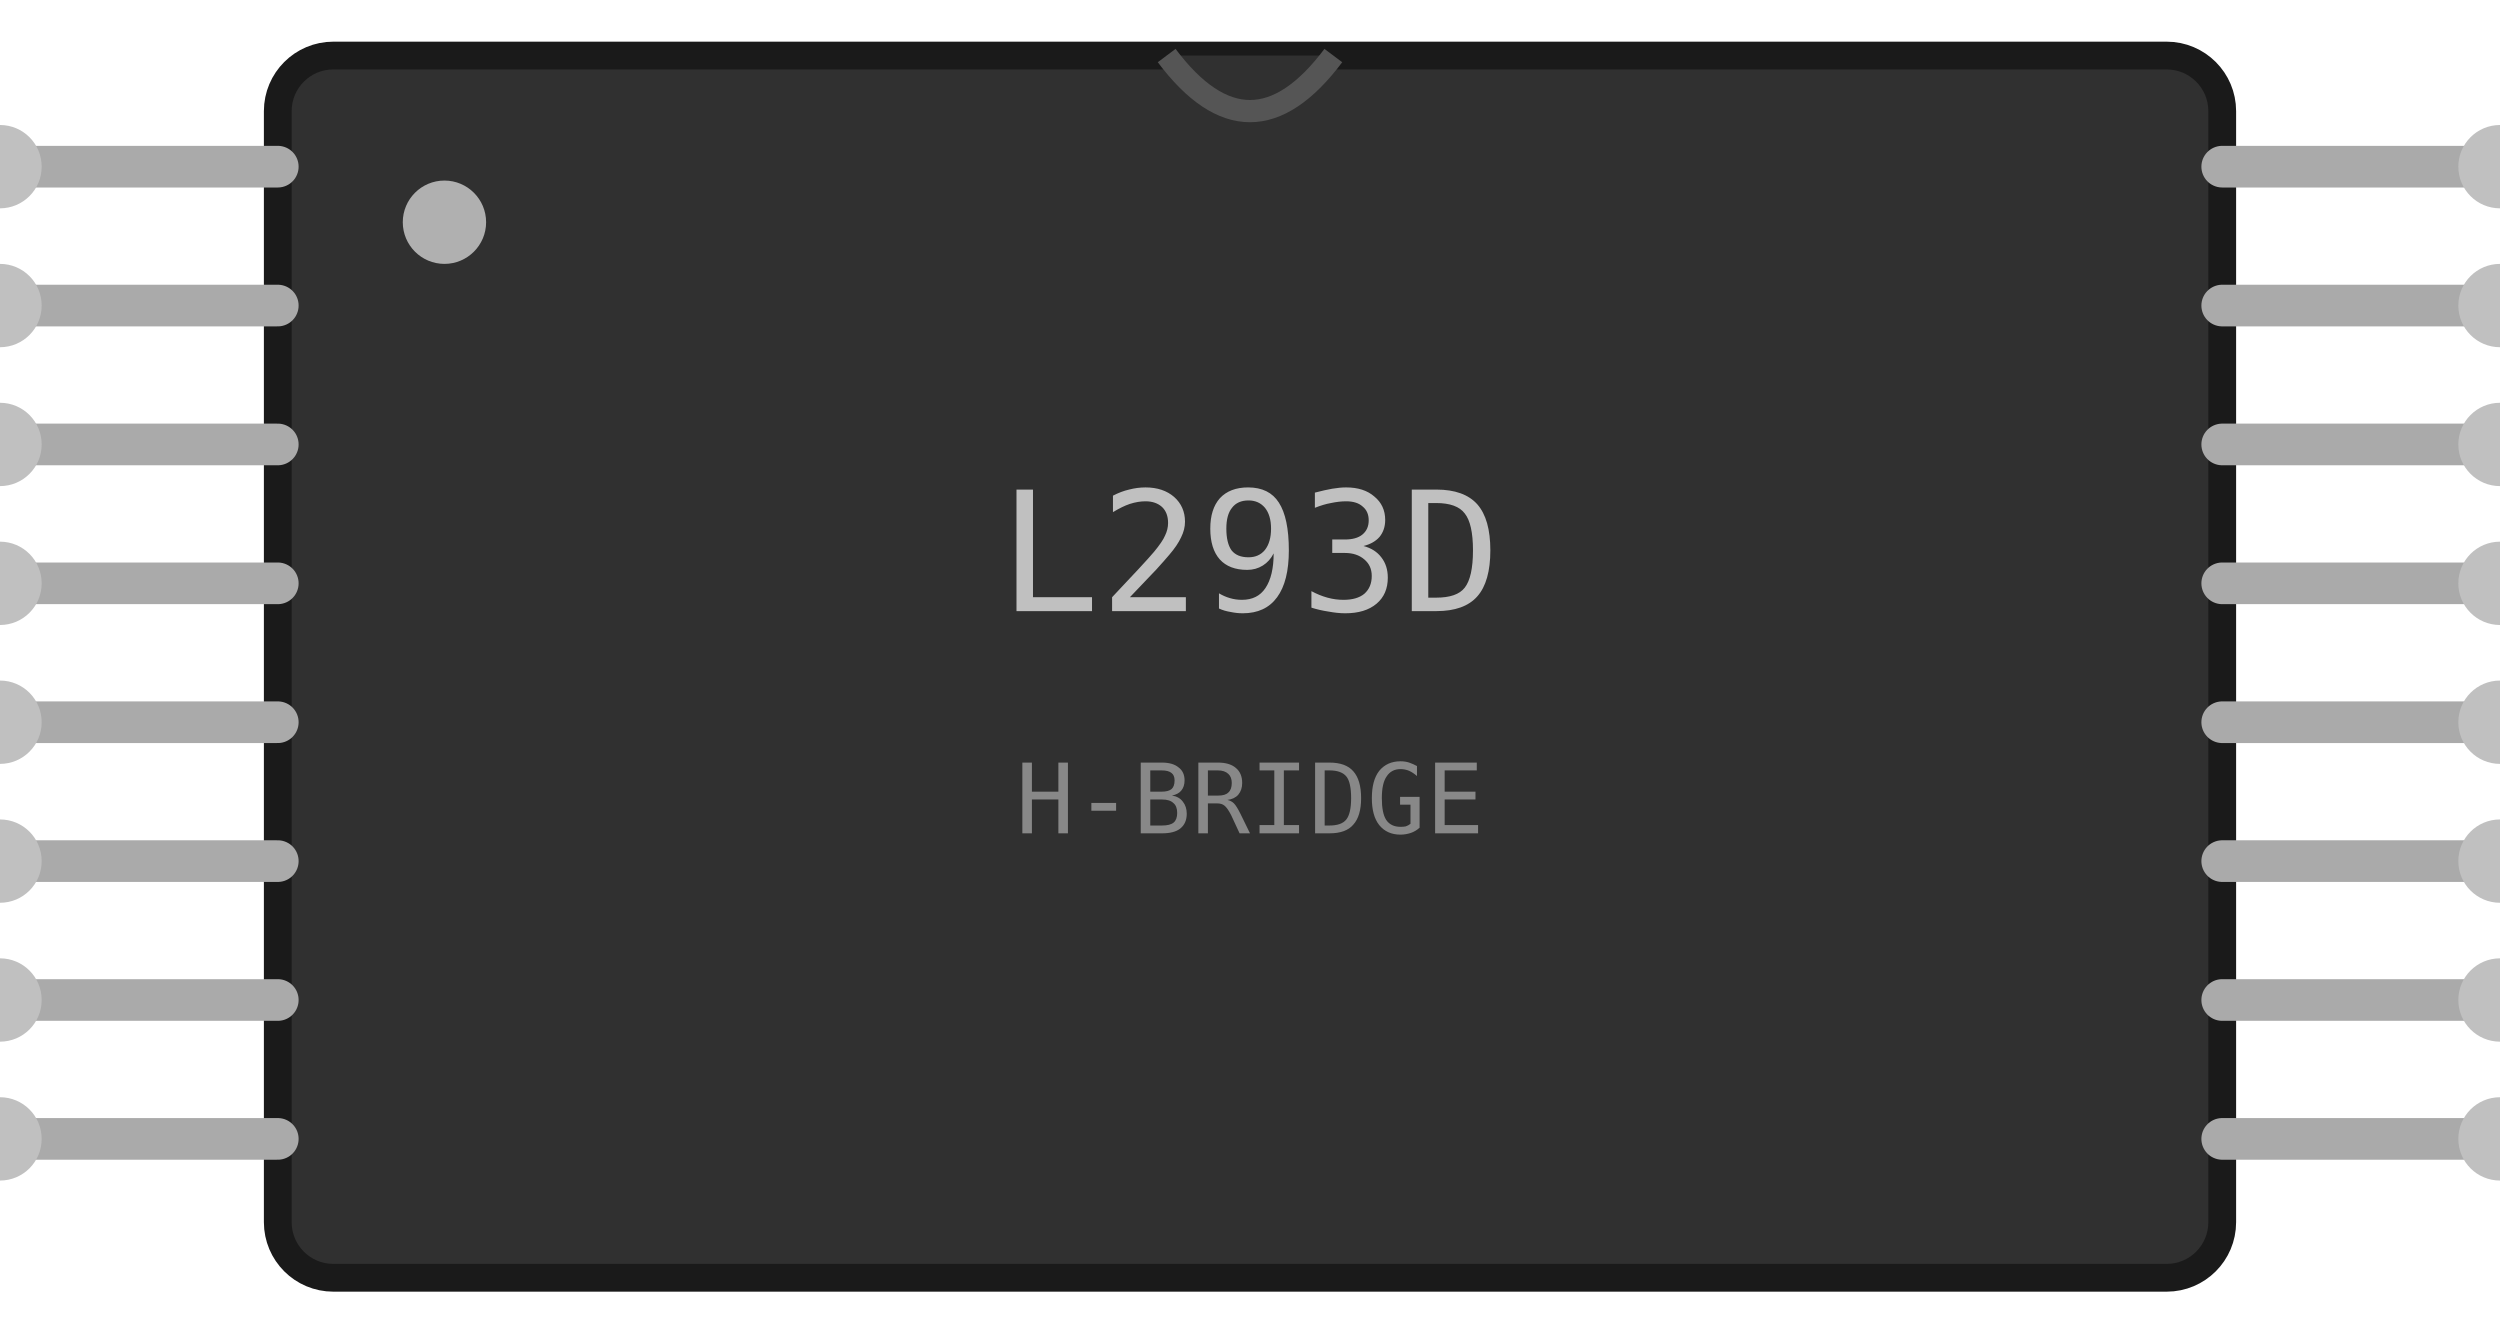
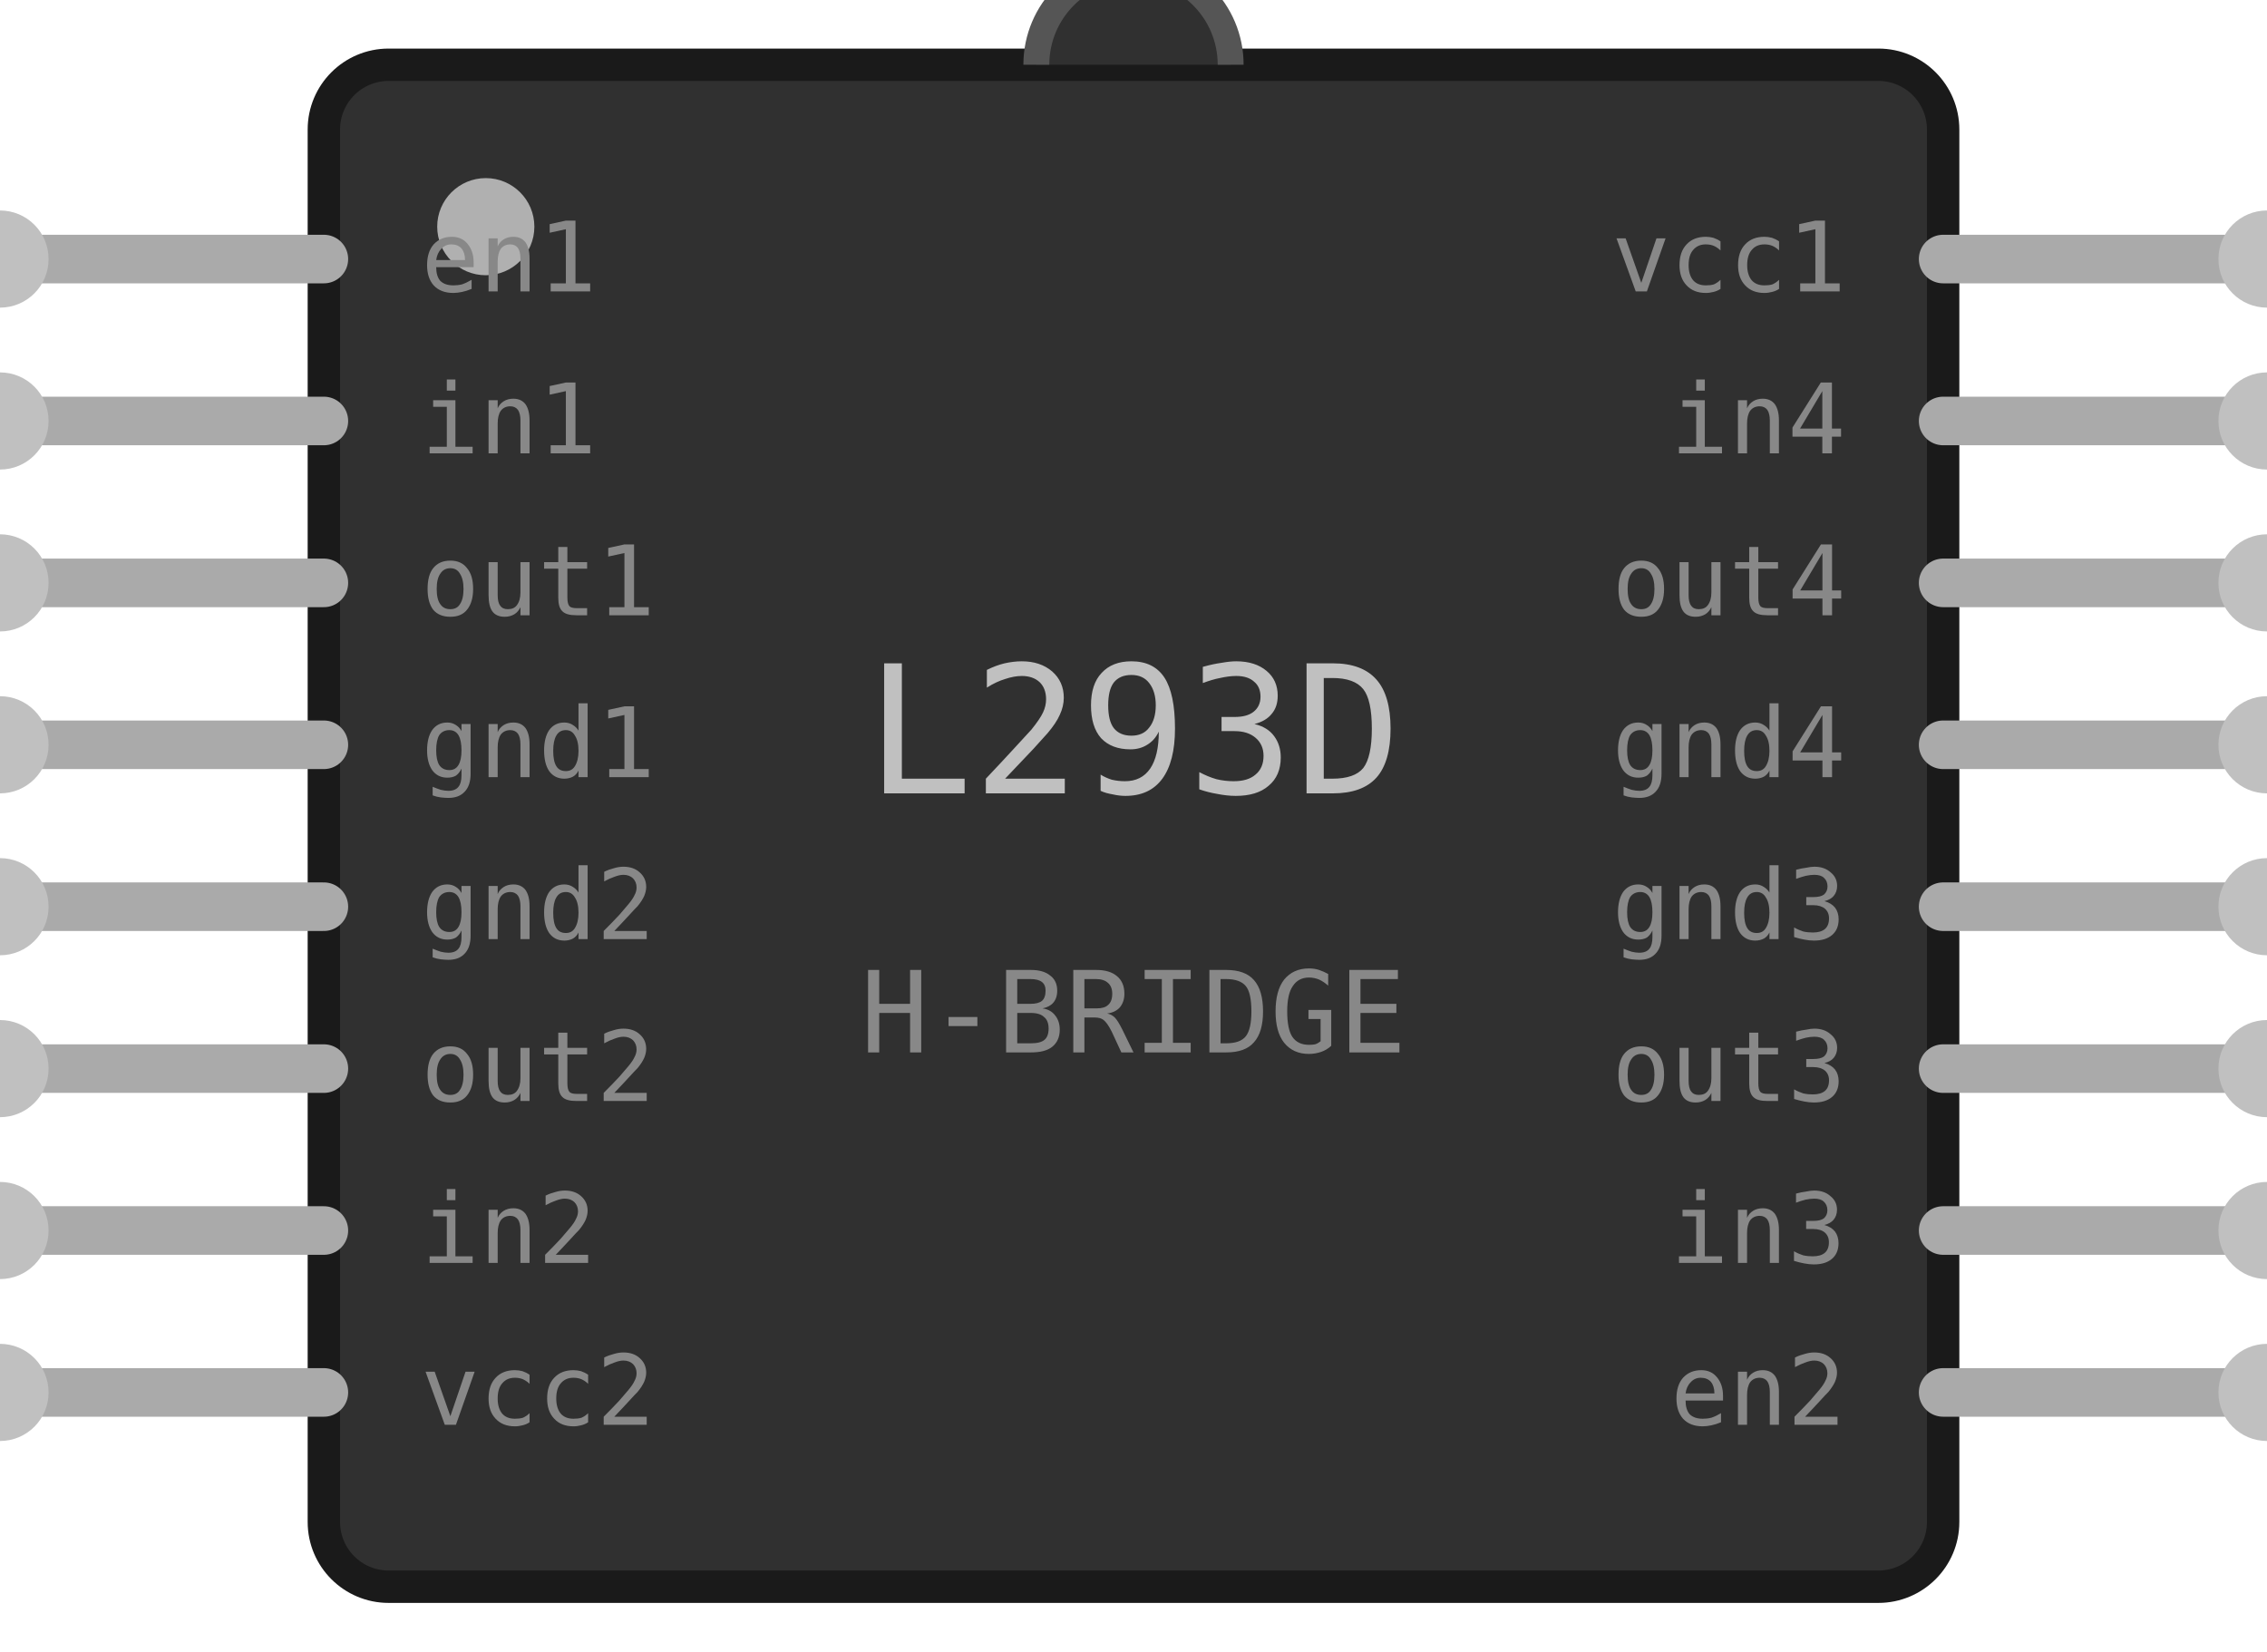
- <svg xmlns="http://www.w3.org/2000/svg" viewBox="0 0 90 48" width="90" height="48">
-   <rect x="10" y="2" width="70" height="44" rx="2" fill="#303030" stroke="#1a1a1a" stroke-width="1" />
-   <path d="M42 2 Q45 6 48 2" fill="#303030" stroke="#555" stroke-width="0.8" />
-   <circle cx="16" cy="8" r="1.5" fill="#b0b0b0" />
-   <text x="45" y="22" text-anchor="middle" font-family="monospace" font-size="6" fill="#c0c0c0">L293D</text>
-   <text x="45" y="30" text-anchor="middle" font-family="monospace" font-size="3.5" fill="#888">H-BRIDGE</text>
-   <line x1="0" y1="6" x2="10" y2="6" stroke="#aaa" stroke-width="1.5" stroke-linecap="round" />
-   <circle cx="0" cy="6" r="1.5" fill="#c0c0c0" />
-   <line x1="0" y1="11" x2="10" y2="11" stroke="#aaa" stroke-width="1.5" stroke-linecap="round" />
-   <circle cx="0" cy="11" r="1.5" fill="#c0c0c0" />
-   <line x1="0" y1="16" x2="10" y2="16" stroke="#aaa" stroke-width="1.5" stroke-linecap="round" />
-   <circle cx="0" cy="16" r="1.5" fill="#c0c0c0" />
-   <line x1="0" y1="21" x2="10" y2="21" stroke="#aaa" stroke-width="1.5" stroke-linecap="round" />
-   <circle cx="0" cy="21" r="1.5" fill="#c0c0c0" />
-   <line x1="0" y1="26" x2="10" y2="26" stroke="#aaa" stroke-width="1.5" stroke-linecap="round" />
-   <circle cx="0" cy="26" r="1.5" fill="#c0c0c0" />
-   <line x1="0" y1="31" x2="10" y2="31" stroke="#aaa" stroke-width="1.5" stroke-linecap="round" />
-   <circle cx="0" cy="31" r="1.5" fill="#c0c0c0" />
-   <line x1="0" y1="36" x2="10" y2="36" stroke="#aaa" stroke-width="1.5" stroke-linecap="round" />
-   <circle cx="0" cy="36" r="1.5" fill="#c0c0c0" />
-   <line x1="0" y1="41" x2="10" y2="41" stroke="#aaa" stroke-width="1.5" stroke-linecap="round" />
-   <circle cx="0" cy="41" r="1.5" fill="#c0c0c0" />
-   <line x1="80" y1="6" x2="90" y2="6" stroke="#aaa" stroke-width="1.5" stroke-linecap="round" />
-   <circle cx="90" cy="6" r="1.5" fill="#c0c0c0" />
-   <line x1="80" y1="11" x2="90" y2="11" stroke="#aaa" stroke-width="1.5" stroke-linecap="round" />
-   <circle cx="90" cy="11" r="1.5" fill="#c0c0c0" />
-   <line x1="80" y1="16" x2="90" y2="16" stroke="#aaa" stroke-width="1.5" stroke-linecap="round" />
-   <circle cx="90" cy="16" r="1.5" fill="#c0c0c0" />
-   <line x1="80" y1="21" x2="90" y2="21" stroke="#aaa" stroke-width="1.5" stroke-linecap="round" />
-   <circle cx="90" cy="21" r="1.5" fill="#c0c0c0" />
-   <line x1="80" y1="26" x2="90" y2="26" stroke="#aaa" stroke-width="1.5" stroke-linecap="round" />
-   <circle cx="90" cy="26" r="1.5" fill="#c0c0c0" />
-   <line x1="80" y1="31" x2="90" y2="31" stroke="#aaa" stroke-width="1.5" stroke-linecap="round" />
-   <circle cx="90" cy="31" r="1.5" fill="#c0c0c0" />
-   <line x1="80" y1="36" x2="90" y2="36" stroke="#aaa" stroke-width="1.5" stroke-linecap="round" />
-   <circle cx="90" cy="36" r="1.5" fill="#c0c0c0" />
-   <line x1="80" y1="41" x2="90" y2="41" stroke="#aaa" stroke-width="1.5" stroke-linecap="round" />
-   <circle cx="90" cy="41" r="1.5" fill="#c0c0c0" />
+ <svg xmlns="http://www.w3.org/2000/svg" viewBox="0 0 70 51" width="70" height="51">
+   <rect x="10" y="2" width="50" height="47" rx="2" fill="#303030" stroke="#1a1a1a" stroke-width="1" />
+   <path d="M32 2 A3 3 0 0 1 38 2" fill="#303030" stroke="#555" stroke-width="0.8" />
+   <circle cx="15" cy="7" r="1.5" fill="#b0b0b0" />
+   <text x="35" y="24.5" text-anchor="middle" font-family="monospace" font-size="5.5" fill="#c0c0c0">L293D</text>
+   <text x="35" y="32.5" text-anchor="middle" font-family="monospace" font-size="3.5" fill="#888">H-BRIDGE</text>
+   <line x1="0" y1="8" x2="10" y2="8" stroke="#aaa" stroke-width="1.5" stroke-linecap="round" />
+   <circle cx="0" cy="8" r="1.5" fill="#c0c0c0" />
+   <text x="13" y="9" font-family="monospace" font-size="3" fill="#888">en1</text>
+   <line x1="0" y1="13" x2="10" y2="13" stroke="#aaa" stroke-width="1.5" stroke-linecap="round" />
+   <circle cx="0" cy="13" r="1.5" fill="#c0c0c0" />
+   <text x="13" y="14" font-family="monospace" font-size="3" fill="#888">in1</text>
+   <line x1="0" y1="18" x2="10" y2="18" stroke="#aaa" stroke-width="1.5" stroke-linecap="round" />
+   <circle cx="0" cy="18" r="1.5" fill="#c0c0c0" />
+   <text x="13" y="19" font-family="monospace" font-size="3" fill="#888">out1</text>
+   <line x1="0" y1="23" x2="10" y2="23" stroke="#aaa" stroke-width="1.5" stroke-linecap="round" />
+   <circle cx="0" cy="23" r="1.5" fill="#c0c0c0" />
+   <text x="13" y="24" font-family="monospace" font-size="3" fill="#888">gnd1</text>
+   <line x1="0" y1="28" x2="10" y2="28" stroke="#aaa" stroke-width="1.5" stroke-linecap="round" />
+   <circle cx="0" cy="28" r="1.5" fill="#c0c0c0" />
+   <text x="13" y="29" font-family="monospace" font-size="3" fill="#888">gnd2</text>
+   <line x1="0" y1="33" x2="10" y2="33" stroke="#aaa" stroke-width="1.5" stroke-linecap="round" />
+   <circle cx="0" cy="33" r="1.5" fill="#c0c0c0" />
+   <text x="13" y="34" font-family="monospace" font-size="3" fill="#888">out2</text>
+   <line x1="0" y1="38" x2="10" y2="38" stroke="#aaa" stroke-width="1.5" stroke-linecap="round" />
+   <circle cx="0" cy="38" r="1.5" fill="#c0c0c0" />
+   <text x="13" y="39" font-family="monospace" font-size="3" fill="#888">in2</text>
+   <line x1="0" y1="43" x2="10" y2="43" stroke="#aaa" stroke-width="1.5" stroke-linecap="round" />
+   <circle cx="0" cy="43" r="1.5" fill="#c0c0c0" />
+   <text x="13" y="44" font-family="monospace" font-size="3" fill="#888">vcc2</text>
+   <line x1="60" y1="43" x2="70" y2="43" stroke="#aaa" stroke-width="1.5" stroke-linecap="round" />
+   <circle cx="70" cy="43" r="1.5" fill="#c0c0c0" />
+   <text x="57" y="44" text-anchor="end" font-family="monospace" font-size="3" fill="#888">en2</text>
+   <line x1="60" y1="38" x2="70" y2="38" stroke="#aaa" stroke-width="1.5" stroke-linecap="round" />
+   <circle cx="70" cy="38" r="1.5" fill="#c0c0c0" />
+   <text x="57" y="39" text-anchor="end" font-family="monospace" font-size="3" fill="#888">in3</text>
+   <line x1="60" y1="33" x2="70" y2="33" stroke="#aaa" stroke-width="1.5" stroke-linecap="round" />
+   <circle cx="70" cy="33" r="1.5" fill="#c0c0c0" />
+   <text x="57" y="34" text-anchor="end" font-family="monospace" font-size="3" fill="#888">out3</text>
+   <line x1="60" y1="28" x2="70" y2="28" stroke="#aaa" stroke-width="1.5" stroke-linecap="round" />
+   <circle cx="70" cy="28" r="1.5" fill="#c0c0c0" />
+   <text x="57" y="29" text-anchor="end" font-family="monospace" font-size="3" fill="#888">gnd3</text>
+   <line x1="60" y1="23" x2="70" y2="23" stroke="#aaa" stroke-width="1.5" stroke-linecap="round" />
+   <circle cx="70" cy="23" r="1.5" fill="#c0c0c0" />
+   <text x="57" y="24" text-anchor="end" font-family="monospace" font-size="3" fill="#888">gnd4</text>
+   <line x1="60" y1="18" x2="70" y2="18" stroke="#aaa" stroke-width="1.5" stroke-linecap="round" />
+   <circle cx="70" cy="18" r="1.5" fill="#c0c0c0" />
+   <text x="57" y="19" text-anchor="end" font-family="monospace" font-size="3" fill="#888">out4</text>
+   <line x1="60" y1="13" x2="70" y2="13" stroke="#aaa" stroke-width="1.5" stroke-linecap="round" />
+   <circle cx="70" cy="13" r="1.5" fill="#c0c0c0" />
+   <text x="57" y="14" text-anchor="end" font-family="monospace" font-size="3" fill="#888">in4</text>
+   <line x1="60" y1="8" x2="70" y2="8" stroke="#aaa" stroke-width="1.5" stroke-linecap="round" />
+   <circle cx="70" cy="8" r="1.5" fill="#c0c0c0" />
+   <text x="57" y="9" text-anchor="end" font-family="monospace" font-size="3" fill="#888">vcc1</text>
</svg>
